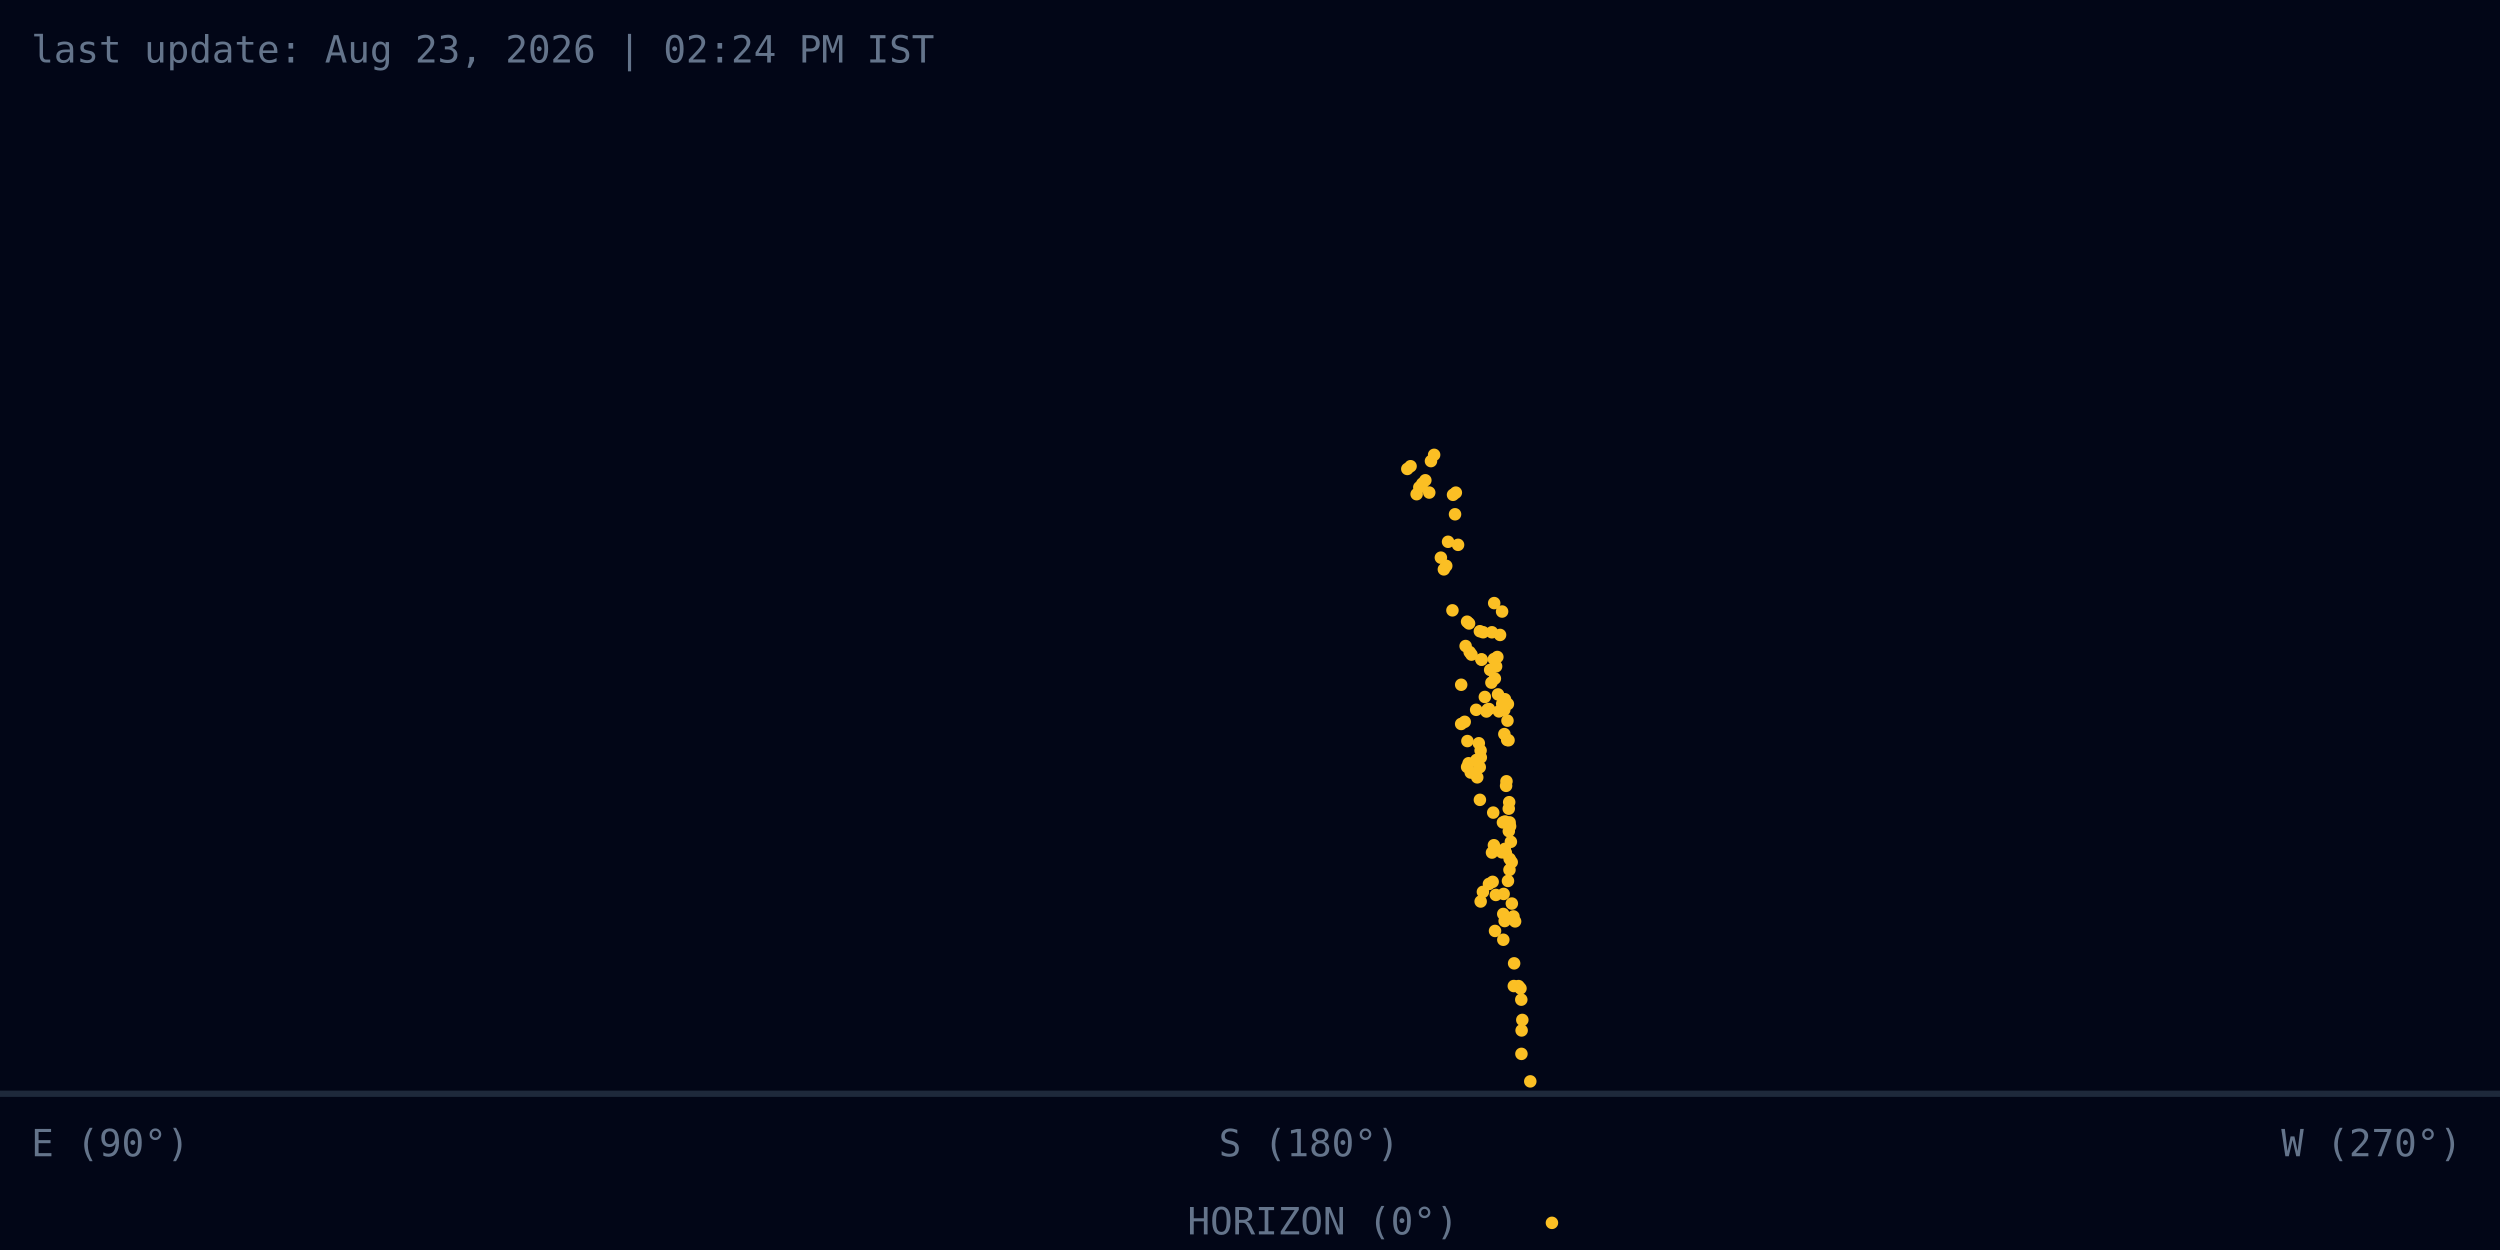
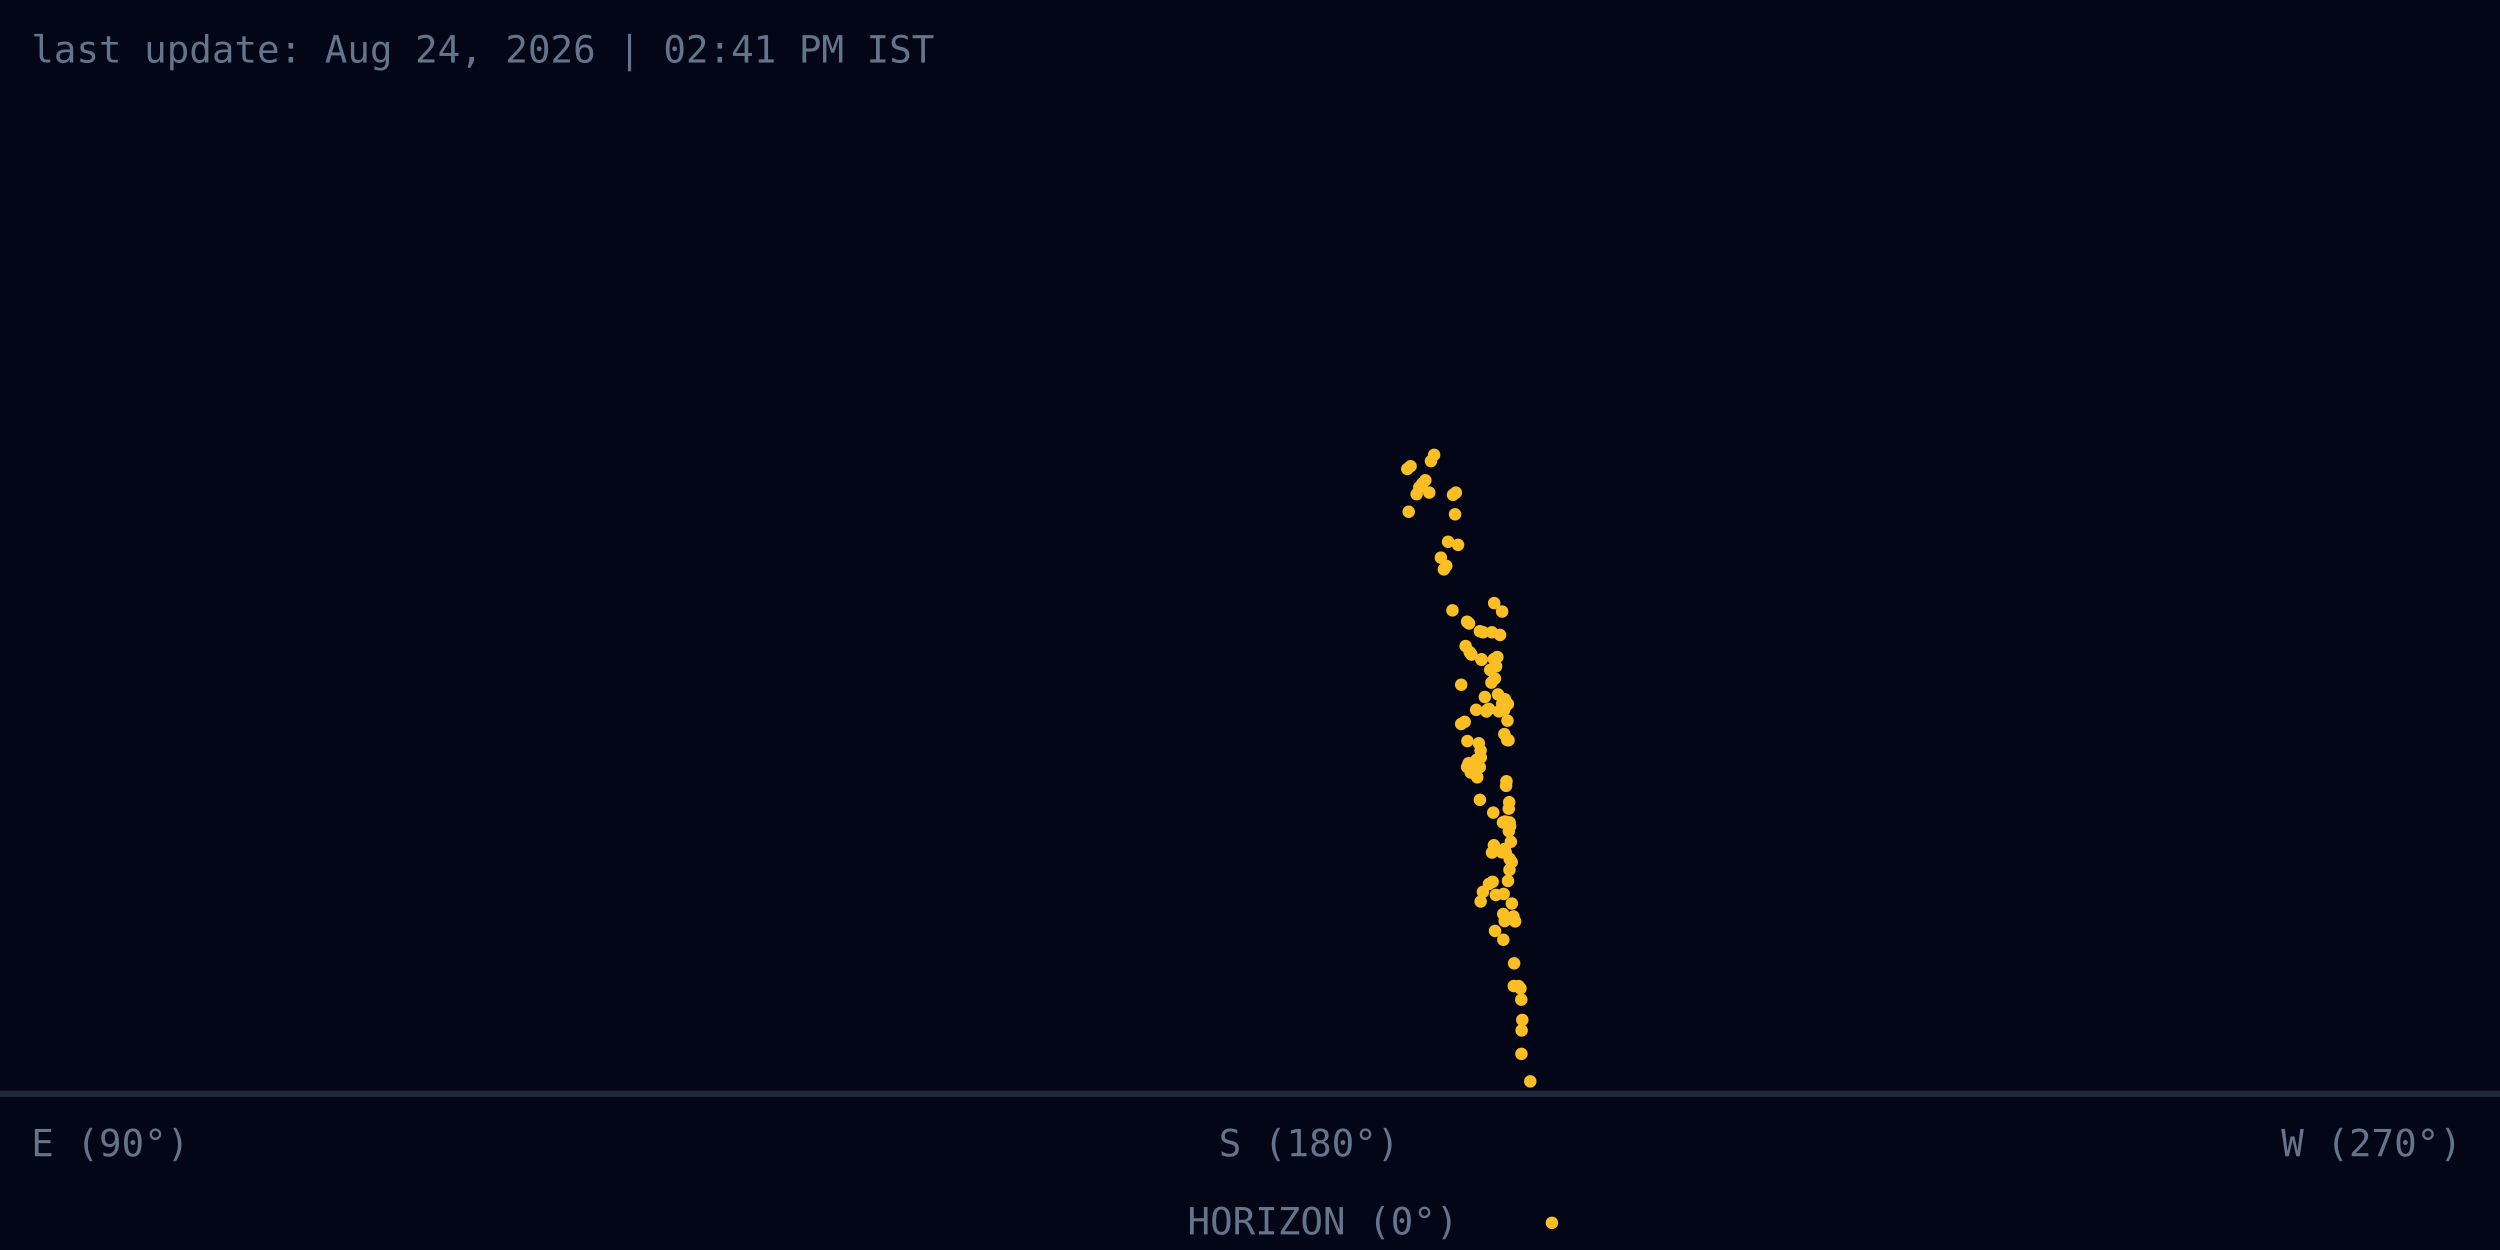
<svg xmlns="http://www.w3.org/2000/svg" width="800" height="400" viewBox="0 0 800 400">
  <rect width="800" height="400" fill="#020617" />
-   <text id="last-update" x="10" y="20" fill="#64748b" font-family="monospace">last update: Aug 23, 2026 | 02:24 PM IST</text>
+   <text id="last-update" x="10" y="20" fill="#64748b" font-family="monospace">last update: Aug 24, 2026 | 02:41 PM IST</text>
  <line x1="0" y1="350" x2="800" y2="350" stroke="#1e293b" stroke-width="2" />
  <text x="380" y="395" fill="#64748b" font-size="12" font-family="monospace">HORIZON (0°)</text>
  <text x="730" y="370" fill="#64748b" font-size="12" font-family="monospace">W (270°)</text>
  <text x="390" y="370" fill="#64748b" font-size="12" font-family="monospace">S (180°)</text>
  <text x="10" y="370" fill="#64748b" font-size="12" font-family="monospace">E (90°)</text>
  <g id="analemma-points">
    <circle cx=" 465.61" cy=" 164.57" r="2" fill="#fbbf24">
 </circle>
    <circle cx=" 467.57" cy=" 231.67" r="2" fill="#fbbf24">
 </circle>
    <circle cx=" 467.58" cy=" 219.12" r="2" fill="#fbbf24">
 </circle>
    <circle cx=" 468.71" cy=" 230.98" r="2" fill="#fbbf24">
 </circle>
    <circle cx=" 469.57" cy=" 237.14" r="2" fill="#fbbf24">
 </circle>
    <circle cx=" 469.00" cy=" 206.73" r="2" fill="#fbbf24">
 </circle>
    <circle cx=" 469.47" cy=" 198.94" r="2" fill="#fbbf24">
 </circle>
    <circle cx=" 470.10" cy=" 199.51" r="2" fill="#fbbf24">
 </circle>
    <circle cx=" 474.53" cy=" 285.41" r="2" fill="#fbbf24">
 </circle>
    <circle cx=" 472.47" cy=" 243.18" r="2" fill="#fbbf24">
 </circle>
    <circle cx=" 473.57" cy=" 255.95" r="2" fill="#fbbf24">
 </circle>
    <circle cx=" 473.22" cy=" 237.84" r="2" fill="#fbbf24">
 </circle>
    <circle cx=" 473.79" cy=" 240.17" r="2" fill="#fbbf24">
 </circle>
    <circle cx=" 473.56" cy=" 201.99" r="2" fill="#fbbf24">
 </circle>
    <circle cx=" 474.09" cy=" 210.99" r="2" fill="#fbbf24">
 </circle>
    <circle cx=" 478.41" cy=" 297.90" r="2" fill="#fbbf24">
 </circle>
    <circle cx=" 477.65" cy=" 282.19" r="2" fill="#fbbf24">
 </circle>
    <circle cx=" 477.44" cy=" 272.82" r="2" fill="#fbbf24">
 </circle>
    <circle cx=" 478.67" cy=" 286.38" r="2" fill="#fbbf24">
 </circle>
    <circle cx=" 478.05" cy=" 270.47" r="2" fill="#fbbf24">
 </circle>
    <circle cx=" 476.85" cy=" 214.37" r="2" fill="#fbbf24">
 </circle>
    <circle cx=" 477.25" cy=" 218.44" r="2" fill="#fbbf24">
 </circle>
    <circle cx=" 481.06" cy=" 300.72" r="2" fill="#fbbf24">
 </circle>
    <circle cx=" 481.04" cy=" 292.47" r="2" fill="#fbbf24">
 </circle>
    <circle cx=" 481.49" cy=" 294.73" r="2" fill="#fbbf24">
 </circle>
    <circle cx=" 481.17" cy=" 286.06" r="2" fill="#fbbf24">
 </circle>
    <circle cx=" 479.37" cy=" 222.21" r="2" fill="#fbbf24">
 </circle>
    <circle cx=" 479.67" cy=" 227.65" r="2" fill="#fbbf24">
 </circle>
    <circle cx=" 498.29" cy=" 411.31" r="2" fill="#fbbf24">
 </circle>
    <circle cx=" 498.34" cy=" 411.53" r="2" fill="#fbbf24">
 </circle>
    <circle cx=" 484.42" cy=" 315.53" r="2" fill="#fbbf24">
 </circle>
    <circle cx=" 486.86" cy=" 337.24" r="2" fill="#fbbf24">
 </circle>
    <circle cx=" 481.87" cy=" 272.88" r="2" fill="#fbbf24">
 </circle>
    <circle cx=" 482.55" cy=" 281.90" r="2" fill="#fbbf24">
 </circle>
    <circle cx=" 481.19" cy=" 226.61" r="2" fill="#fbbf24">
 </circle>
    <circle cx=" 481.39" cy=" 234.91" r="2" fill="#fbbf24">
 </circle>
    <circle cx=" 486.92" cy=" 329.74" r="2" fill="#fbbf24">
 </circle>
    <circle cx=" 483.03" cy=" 278.36" r="2" fill="#fbbf24">
 </circle>
    <circle cx=" 483.79" cy=" 289.14" r="2" fill="#fbbf24">
 </circle>
    <circle cx=" 485.93" cy=" 315.55" r="2" fill="#fbbf24">
 </circle>
    <circle cx=" 484.30" cy=" 293.26" r="2" fill="#fbbf24">
 </circle>
    <circle cx=" 482.30" cy=" 236.80" r="2" fill="#fbbf24">
 </circle>
    <circle cx=" 482.80" cy=" 258.78" r="2" fill="#fbbf24">
 </circle>
    <circle cx=" 501.22" cy=" 413.90" r="2" fill="#fbbf24">
 </circle>
    <circle cx=" 489.69" cy=" 346.04" r="2" fill="#fbbf24">
 </circle>
    <circle cx=" 486.81" cy=" 319.89" r="2" fill="#fbbf24">
 </circle>
    <circle cx=" 484.83" cy=" 294.84" r="2" fill="#fbbf24">
 </circle>
    <circle cx=" 486.55" cy=" 316.29" r="2" fill="#fbbf24">
 </circle>
    <circle cx=" 482.73" cy=" 236.88" r="2" fill="#fbbf24">
 </circle>
    <circle cx=" 483.48" cy=" 269.37" r="2" fill="#fbbf24">
 </circle>
    <circle cx=" 496.62" cy=" 391.31" r="2" fill="#fbbf24">
 </circle>
    <circle cx=" 483.75" cy=" 275.90" r="2" fill="#fbbf24">
 </circle>
    <circle cx=" 483.23" cy=" 264.40" r="2" fill="#fbbf24">
 </circle>
    <circle cx=" 482.94" cy=" 256.70" r="2" fill="#fbbf24">
 </circle>
    <circle cx=" 483.08" cy=" 263.17" r="2" fill="#fbbf24">
 </circle>
    <circle cx=" 482.53" cy=" 225.29" r="2" fill="#fbbf24">
 </circle>
    <circle cx=" 482.39" cy=" 230.61" r="2" fill="#fbbf24">
 </circle>
    <circle cx=" 487.14" cy=" 326.38" r="2" fill="#fbbf24">
 </circle>
    <circle cx=" 482.82" cy=" 265.96" r="2" fill="#fbbf24">
 </circle>
    <circle cx=" 483.09" cy=" 274.84" r="2" fill="#fbbf24">
 </circle>
    <circle cx=" 482.07" cy=" 250.01" r="2" fill="#fbbf24">
 </circle>
    <circle cx=" 481.95" cy=" 251.47" r="2" fill="#fbbf24">
 </circle>
    <circle cx=" 481.58" cy=" 223.76" r="2" fill="#fbbf24">
 </circle>
    <circle cx=" 481.36" cy=" 227.15" r="2" fill="#fbbf24">
 </circle>
    <circle cx=" 484.52" cy=" 308.27" r="2" fill="#fbbf24">
 </circle>
    <circle cx=" 481.59" cy=" 262.88" r="2" fill="#fbbf24">
 </circle>
    <circle cx=" 480.71" cy=" 225.23" r="2" fill="#fbbf24">
 </circle>
    <circle cx=" 481.54" cy=" 271.65" r="2" fill="#fbbf24">
 </circle>
    <circle cx=" 480.94" cy=" 263.18" r="2" fill="#fbbf24">
 </circle>
    <circle cx=" 480.67" cy=" 195.69" r="2" fill="#fbbf24">
 </circle>
    <circle cx=" 480.02" cy=" 203.18" r="2" fill="#fbbf24">
 </circle>
    <circle cx=" 480.62" cy=" 272.75" r="2" fill="#fbbf24">
 </circle>
    <circle cx=" 479.15" cy=" 210.24" r="2" fill="#fbbf24">
 </circle>
    <circle cx=" 478.75" cy=" 213.23" r="2" fill="#fbbf24">
 </circle>
    <circle cx=" 478.36" cy=" 217.14" r="2" fill="#fbbf24">
 </circle>
    <circle cx=" 478.05" cy=" 210.91" r="2" fill="#fbbf24">
 </circle>
    <circle cx=" 478.14" cy=" 192.99" r="2" fill="#fbbf24">
 </circle>
    <circle cx=" 477.41" cy=" 202.33" r="2" fill="#fbbf24">
 </circle>
    <circle cx=" 477.83" cy=" 260.03" r="2" fill="#fbbf24">
 </circle>
    <circle cx=" 476.48" cy=" 226.89" r="2" fill="#fbbf24">
 </circle>
    <circle cx=" 476.07" cy=" 227.06" r="2" fill="#fbbf24">
 </circle>
    <circle cx=" 475.66" cy=" 227.68" r="2" fill="#fbbf24">
 </circle>
    <circle cx=" 475.15" cy=" 223.03" r="2" fill="#fbbf24">
 </circle>
    <circle cx=" 474.61" cy=" 202.32" r="2" fill="#fbbf24">
 </circle>
    <circle cx=" 474.09" cy=" 211.11" r="2" fill="#fbbf24">
 </circle>
    <circle cx=" 476.46" cy=" 282.87" r="2" fill="#fbbf24">
 </circle>
    <circle cx=" 473.86" cy=" 242.39" r="2" fill="#fbbf24">
 </circle>
    <circle cx=" 473.52" cy=" 245.50" r="2" fill="#fbbf24">
 </circle>
    <circle cx=" 472.37" cy=" 227.14" r="2" fill="#fbbf24">
 </circle>
    <circle cx=" 472.72" cy=" 248.75" r="2" fill="#fbbf24">
 </circle>
    <circle cx=" 470.88" cy=" 209.48" r="2" fill="#fbbf24">
 </circle>
    <circle cx=" 470.29" cy=" 208.66" r="2" fill="#fbbf24">
 </circle>
    <circle cx=" 473.81" cy=" 288.48" r="2" fill="#fbbf24">
 </circle>
    <circle cx=" 470.64" cy=" 247.22" r="2" fill="#fbbf24">
 </circle>
    <circle cx=" 469.96" cy=" 244.24" r="2" fill="#fbbf24">
 </circle>
    <circle cx=" 469.48" cy=" 245.43" r="2" fill="#fbbf24">
 </circle>
    <circle cx=" 466.58" cy=" 174.35" r="2" fill="#fbbf24">
 </circle>
    <circle cx=" 465.87" cy=" 157.64" r="2" fill="#fbbf24">
 </circle>
    <circle cx=" 464.97" cy=" 158.34" r="2" fill="#fbbf24">
 </circle>
    <circle cx=" 464.78" cy=" 195.31" r="2" fill="#fbbf24">
 </circle>
    <circle cx=" 463.38" cy=" 173.37" r="2" fill="#fbbf24">
 </circle>
    <circle cx=" 462.80" cy=" 181.08" r="2" fill="#fbbf24">
 </circle>
    <circle cx=" 462.04" cy=" 182.20" r="2" fill="#fbbf24">
 </circle>
    <circle cx=" 461.08" cy=" 178.45" r="2" fill="#fbbf24">
 </circle>
    <circle cx=" 458.92" cy=" 145.55" r="2" fill="#fbbf24">
 </circle>
    <circle cx=" 457.91" cy=" 147.55" r="2" fill="#fbbf24">
 </circle>
    <circle cx=" 457.36" cy=" 157.62" r="2" fill="#fbbf24">
 </circle>
    <circle cx=" 456.11" cy=" 153.69" r="2" fill="#fbbf24">
 </circle>
    <circle cx=" 455.13" cy=" 154.77" r="2" fill="#fbbf24">
 </circle>
    <circle cx=" 454.18" cy=" 155.94" r="2" fill="#fbbf24">
 </circle>
    <circle cx=" 453.32" cy=" 158.14" r="2" fill="#fbbf24">
 </circle>
    <circle cx=" 451.38" cy=" 149.19" r="2" fill="#fbbf24">
 </circle>
    <circle cx=" 450.34" cy=" 150.06" r="2" fill="#fbbf24">
 </circle>
+     <circle cx=" 450.78" cy=" 163.76" r="2" fill="#fbbf24">
+  </circle>
  </g>
</svg>
